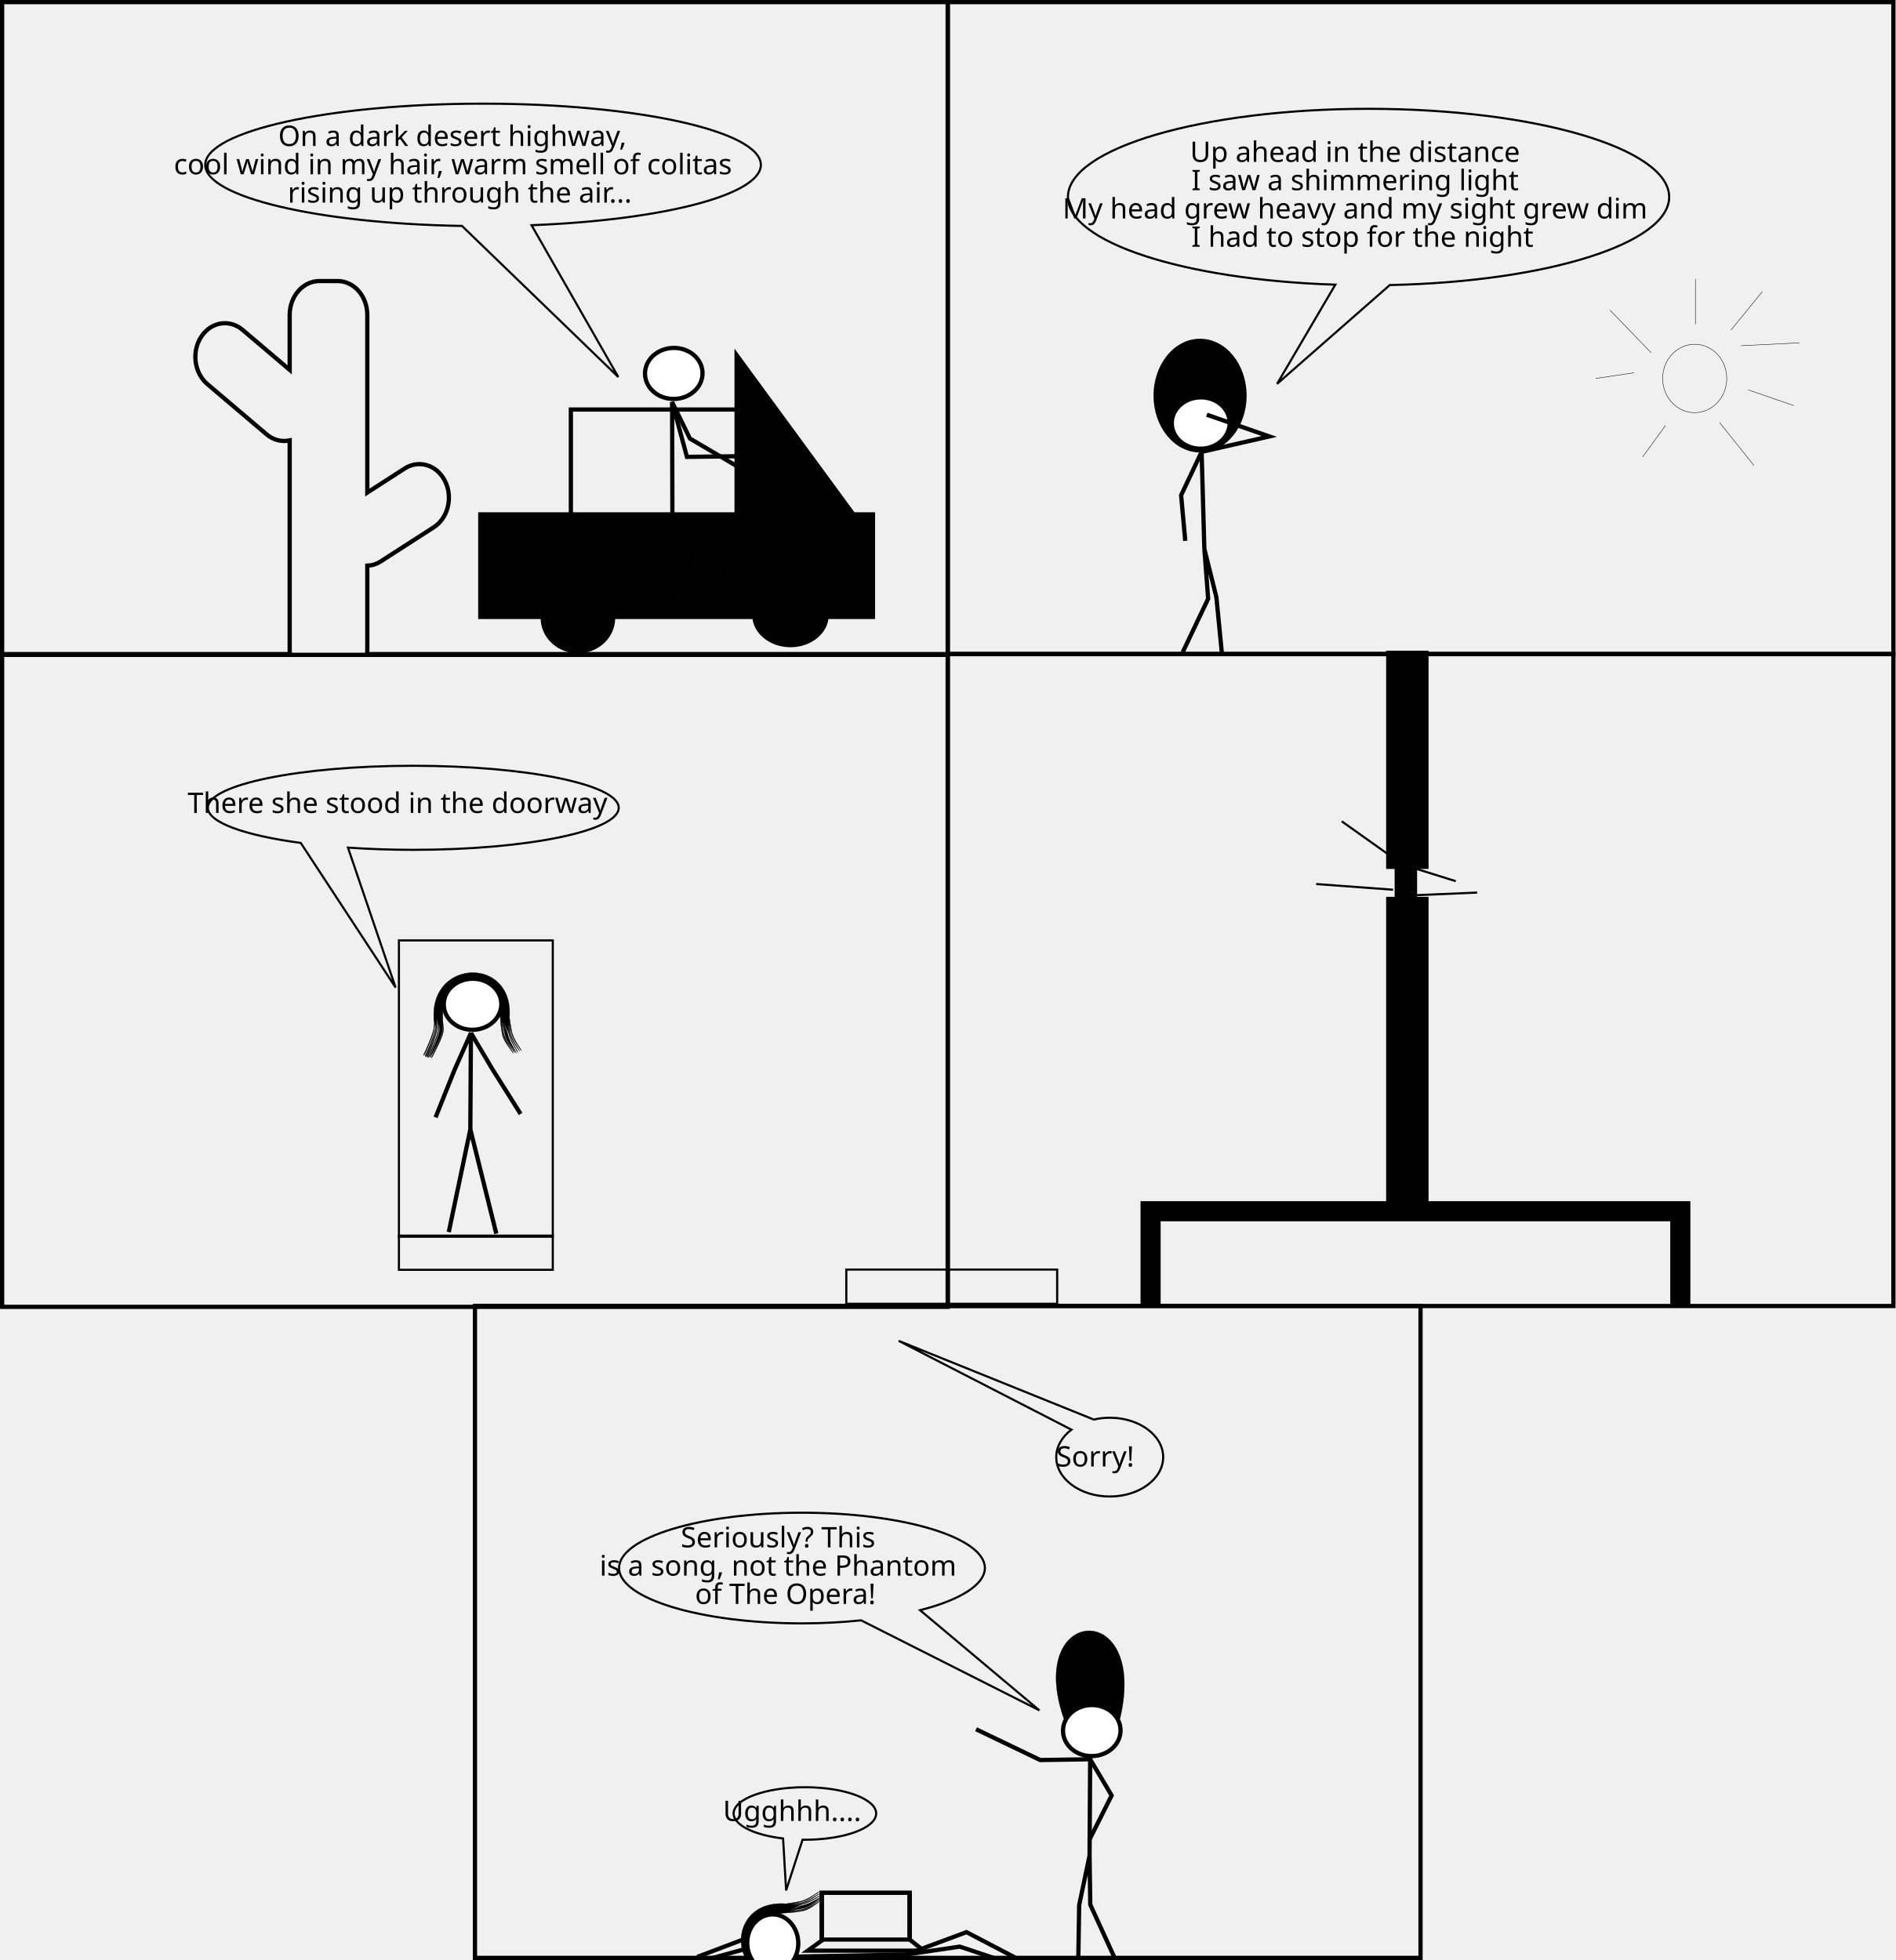
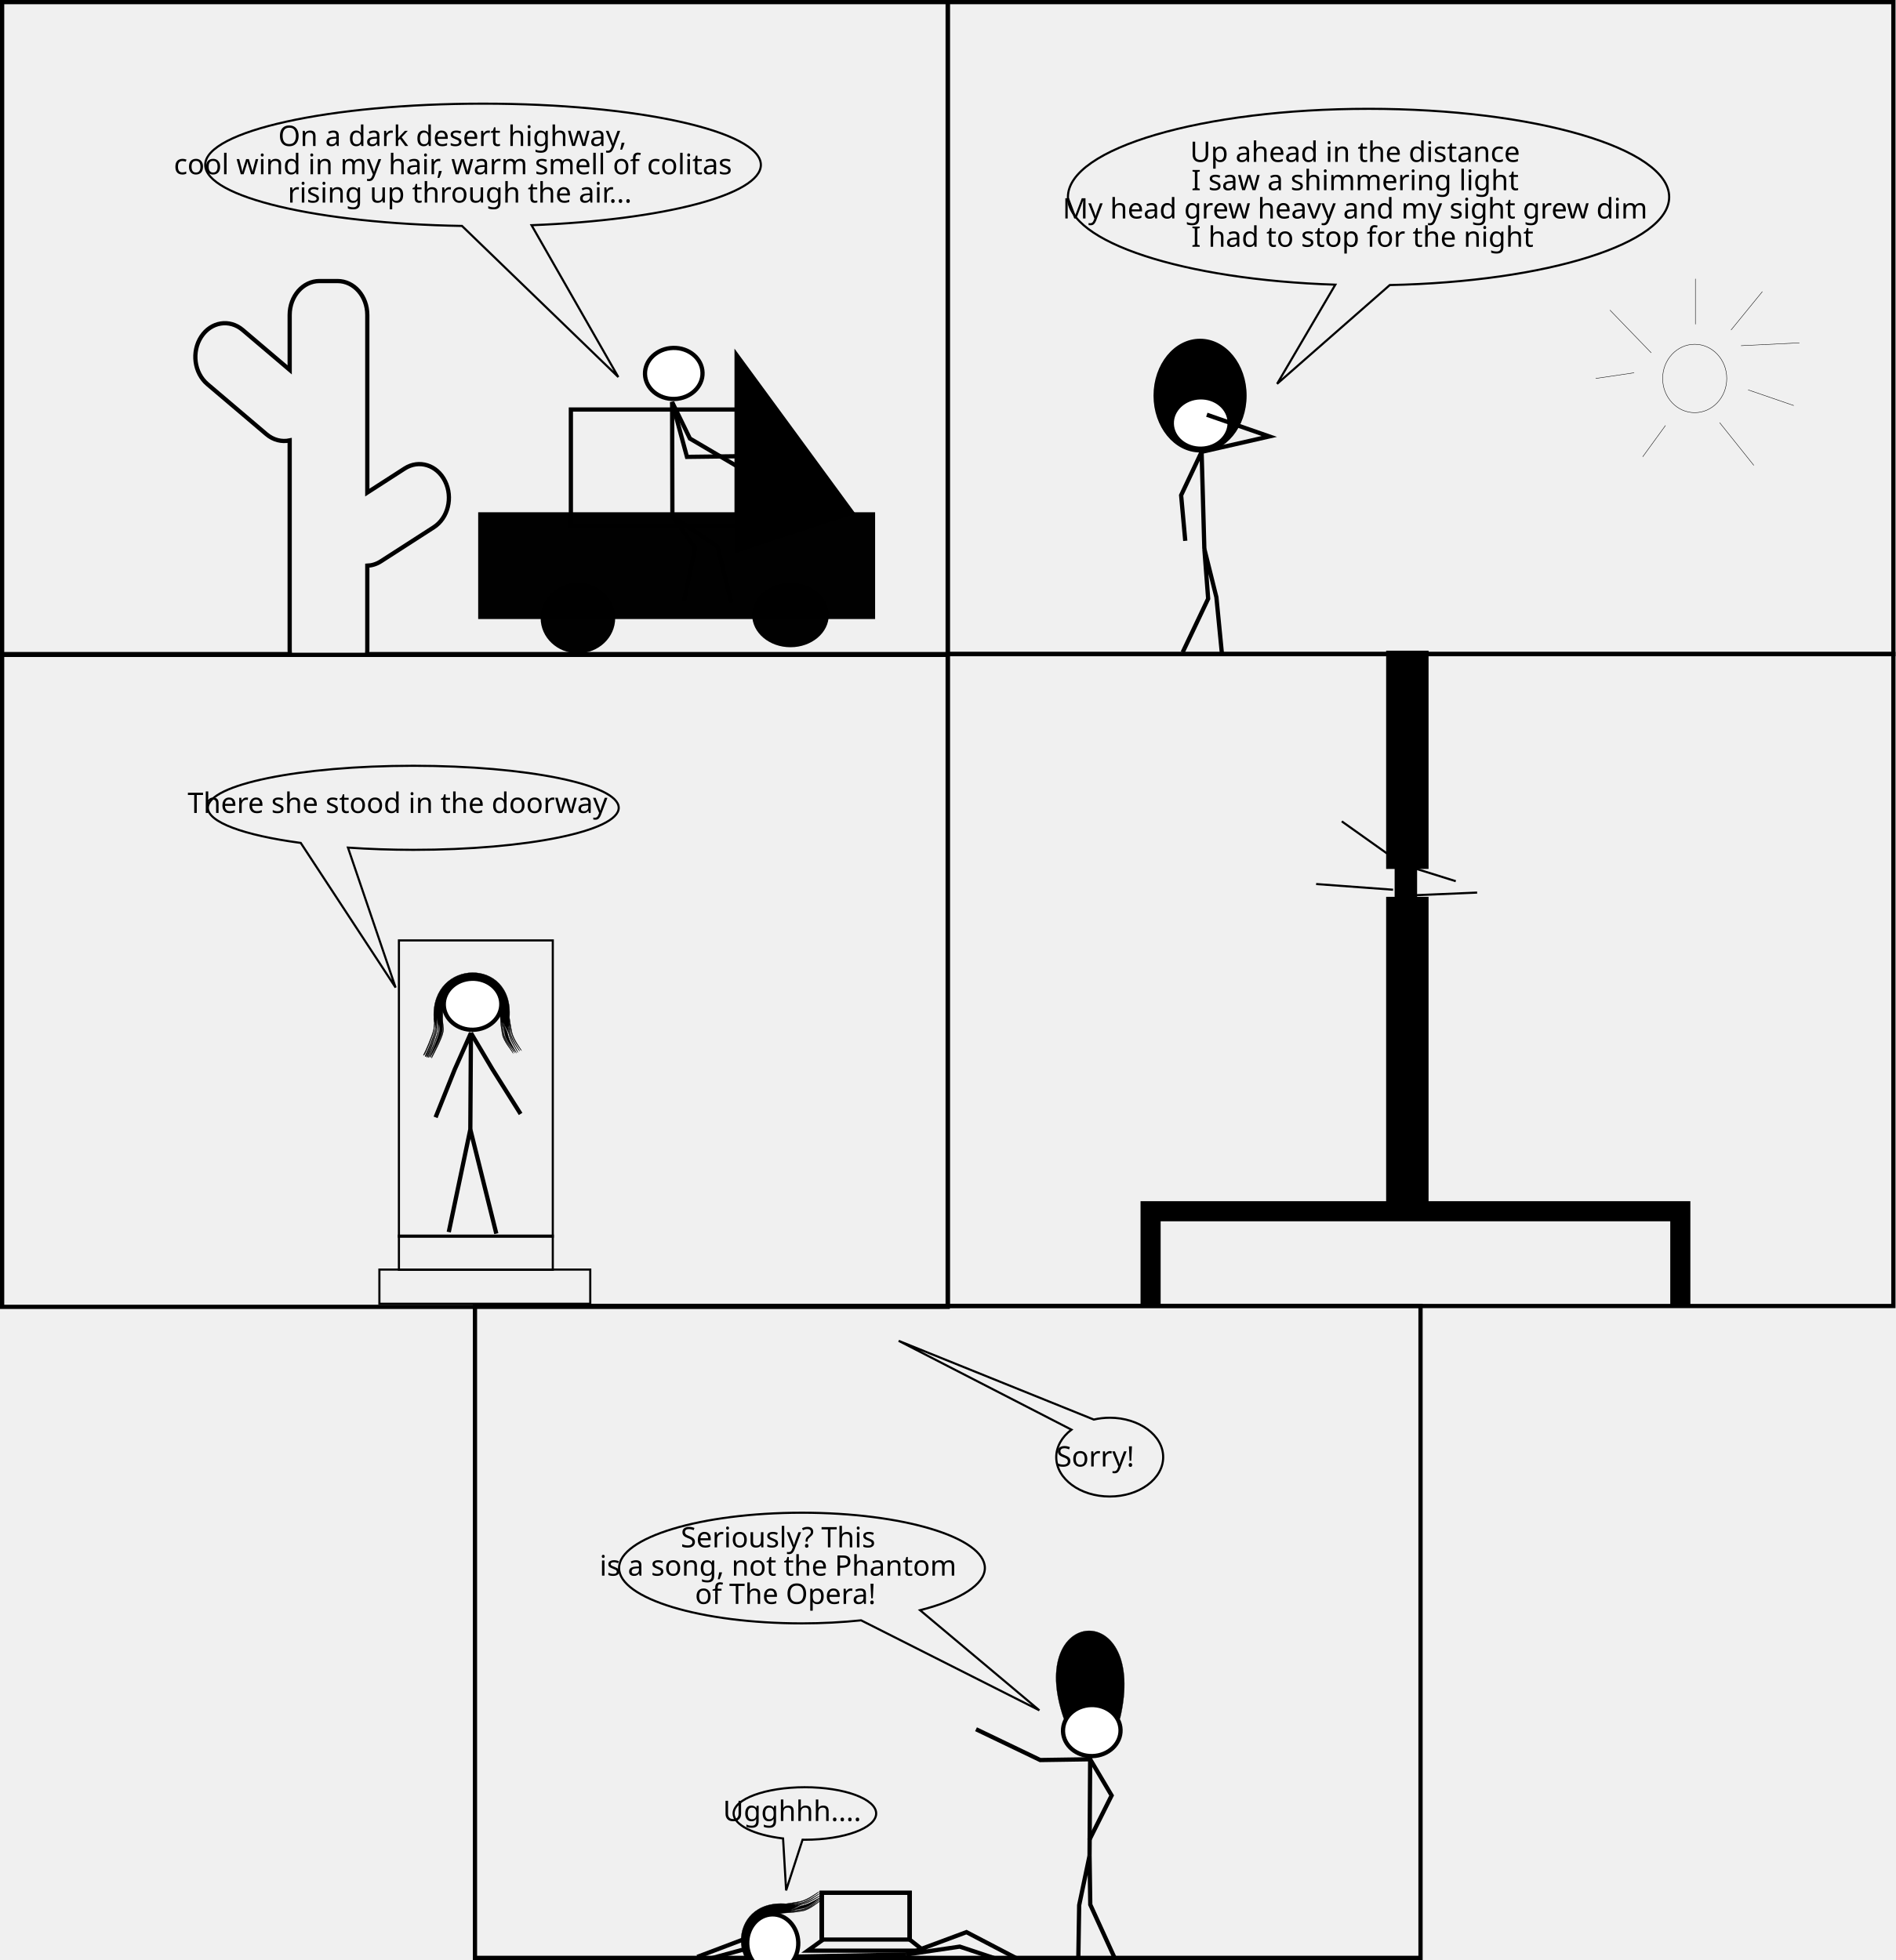
<svg xmlns="http://www.w3.org/2000/svg" style="enable-background:new" id="svg8" version="1.1" viewBox="0 0 1181.535 1221.927" height="4618.307" width="4465.645">
  <defs id="defs2">
    <marker orient="auto" refY="0" refX="0" id="marker1180" style="overflow:visible">
      <path id="path1178" d="M 0,0 5,-5 -12.5,0 5,5 Z" style="fill:#000000;fill-opacity:1;fill-rule:evenodd;stroke:#000000;stroke-width:1pt;stroke-opacity:1" transform="matrix(0.8,0,0,0.8,10,0)" />
    </marker>
    <marker orient="auto" refY="0" refX="0" id="marker1176" style="overflow:visible">
      <path id="path1174" d="M 0,0 5,-5 -12.5,0 5,5 Z" style="fill:#000000;fill-opacity:1;fill-rule:evenodd;stroke:#000000;stroke-width:1pt;stroke-opacity:1" transform="matrix(0.8,0,0,0.8,10,0)" />
    </marker>
    <marker orient="auto" refY="0" refX="0" id="marker1172" style="overflow:visible">
      <path id="path1170" d="M 0,0 5,-5 -12.5,0 5,5 Z" style="fill:#000000;fill-opacity:1;fill-rule:evenodd;stroke:#000000;stroke-width:1pt;stroke-opacity:1" transform="matrix(-0.8,0,0,-0.8,-10,0)" />
    </marker>
    <marker orient="auto" refY="0" refX="0" id="marker1168" style="overflow:visible">
      <path id="path1166" d="M 0,0 5,-5 -12.5,0 5,5 Z" style="fill:#000000;fill-opacity:1;fill-rule:evenodd;stroke:#000000;stroke-width:1pt;stroke-opacity:1" transform="matrix(0.8,0,0,0.8,10,0)" />
    </marker>
    <marker orient="auto" refY="0" refX="0" id="Arrow1Lend" style="overflow:visible">
      <path id="path891" d="M 0,0 5,-5 -12.5,0 5,5 Z" style="fill:#000000;fill-opacity:1;fill-rule:evenodd;stroke:#000000;stroke-width:1pt;stroke-opacity:1" transform="matrix(-0.8,0,0,-0.8,-10,0)" />
    </marker>
    <marker orient="auto" refY="0" refX="0" id="Arrow1Lstart" style="overflow:visible">
      <path id="path888" d="M 0,0 5,-5 -12.5,0 5,5 Z" style="fill:#000000;fill-opacity:1;fill-rule:evenodd;stroke:#000000;stroke-width:1pt;stroke-opacity:1" transform="matrix(0.8,0,0,0.8,10,0)" />
    </marker>
    <filter style="color-interpolation-filters:sRGB" id="filter884-4">
      <feBlend mode="multiply" in2="BackgroundImage" id="feBlend886-3" />
    </filter>
  </defs>
  <g id="layer1" transform="translate(0,112.1234)">
    <g id="g1140" transform="translate(85.72505,4.7625)" />
  </g>
  <g id="layer3" transform="translate(0,-384.6267)">
    <flowRoot xml:space="preserve" id="flowRoot855" style="font-style:normal;font-weight:normal;font-size:40px;line-height:1.25;font-family:sans-serif;letter-spacing:0px;word-spacing:0px;fill:#000000;fill-opacity:1;stroke:none">
      <flowRegion id="flowRegion857">
        <rect id="rect859" width="242.437" height="258.599" x="694.985" y="405.928" />
      </flowRegion>
      <flowPara id="flowPara861" />
    </flowRoot>
    <flowRoot xml:space="preserve" id="flowRoot618" style="font-style:normal;font-variant:normal;font-weight:normal;font-stretch:normal;font-size:192px;line-height:1.25;font-family:sans-serif;-inkscape-font-specification:'sans-serif, Normal';font-variant-ligatures:normal;font-variant-caps:normal;font-variant-numeric:normal;font-feature-settings:normal;text-align:center;letter-spacing:0px;word-spacing:0px;writing-mode:lr-tb;text-anchor:middle;fill:#000000;fill-opacity:1;stroke:none" transform="matrix(0.2645833,0,0,0.2645833,0,5.0000006e-6)">
      <flowRegion id="flowRegion620">
        <rect id="rect622" width="738.434" height="631.026" x="-335.652" y="2046.748" />
      </flowRegion>
      <flowPara id="flowPara624" />
    </flowRoot>
    <text xml:space="preserve" style="font-style:normal;font-variant:normal;font-weight:normal;font-stretch:normal;font-size:17.642px;line-height:1.25;font-family:sans-serif;-inkscape-font-specification:'sans-serif, Normal';font-variant-ligatures:normal;font-variant-caps:normal;font-variant-numeric:normal;font-feature-settings:normal;text-align:center;letter-spacing:0px;word-spacing:0px;writing-mode:lr-tb;text-anchor:middle;fill:#000000;fill-opacity:1;stroke:none;stroke-width:0.265" x="51.493" y="670.669" id="text673">
      <tspan id="tspan671" x="51.493" y="686.278" style="font-size:17.642px;stroke-width:0.265" />
    </text>
    <path id="path1437-36" d="m 426.327,759.469 6.964,-33.194 -14.165,-19.739 28.099,18.833 8.734,35.054" style="fill:none;stroke:#000000;stroke-width:2.646;stroke-linecap:butt;stroke-linejoin:miter;stroke-miterlimit:4;stroke-dasharray:none;stroke-opacity:1;enable-background:new" />
    <path id="path1439-7" d="m 419.125,706.535 -0.156,-71.204 11.076,22.692 29.503,17.351" style="fill:none;stroke:#000000;stroke-width:2.646;stroke-linecap:butt;stroke-linejoin:miter;stroke-miterlimit:4;stroke-dasharray:none;stroke-opacity:1;enable-background:new" />
    <path id="path1441-5" d="m 418.969,635.331 9.242,34.121 41.999,-0.519" style="fill:none;stroke:#000000;stroke-width:2.646;stroke-linecap:butt;stroke-linejoin:miter;stroke-miterlimit:4;stroke-dasharray:none;stroke-opacity:1;enable-background:new" />
    <ellipse transform="matrix(0.9996211,-0.02752569,0.02832327,0.9995988,0,0)" ry="15.913" rx="17.935" cy="628.764" cx="402.326" id="ellipse1443-3" style="opacity:1;fill:#ffffff;stroke:#000000;stroke-width:2.646;stroke-linecap:square;stroke-linejoin:miter;stroke-miterlimit:0;stroke-dasharray:none;stroke-opacity:1;enable-background:new" />
    <rect style="opacity:1;fill:#000000;fill-opacity:0.994;stroke:none;stroke-width:39.688;stroke-miterlimit:4;stroke-dasharray:none;stroke-opacity:1" id="rect4973" width="247.419" height="66.564" x="298.071" y="703.989" />
    <path style="fill:#000000;stroke:#000000;stroke-width:2.646;stroke-linecap:butt;stroke-linejoin:miter;stroke-miterlimit:4;stroke-dasharray:none;stroke-opacity:1" d="M 531.899,705.255 459.155,606.017 V 729.108" id="path5819" />
    <ellipse style="opacity:1;fill:#000000;fill-opacity:0.994;stroke:none;stroke-width:39.688;stroke-miterlimit:4;stroke-dasharray:none;stroke-opacity:1" id="path5821" cx="360.239" cy="769.926" rx="23.235" ry="21.979" />
    <ellipse style="opacity:1;fill:#000000;fill-opacity:0.994;stroke:none;stroke-width:39.688;stroke-miterlimit:4;stroke-dasharray:none;stroke-opacity:1" id="path5823" cx="492.74" cy="768.042" rx="23.863" ry="20.095" />
    <path style="opacity:1;fill:none;fill-opacity:0.994;stroke:#000000;stroke-width:2.646;stroke-miterlimit:4;stroke-dasharray:none;stroke-opacity:1" d="m 355.844,639.937 h 125.593 v 72.844 H 355.844 Z" id="rect5825" />
    <path style="opacity:1;fill:none;fill-opacity:1;stroke:#000000;stroke-width:2.646;stroke-linecap:square;stroke-linejoin:miter;stroke-miterlimit:4;stroke-dasharray:none;stroke-dashoffset:0;stroke-opacity:1;enable-background:new" d="M 1.323,385.95 V 792.426 H 180.721 c -0.016,-0.152 -0.046,-0.298 -0.06,-0.451 -0.063,-0.713 -0.096,-1.438 -0.096,-2.17 V 659.199 c -0.612,0.13 -1.229,0.224 -1.849,0.283 -0.621,0.059 -1.244,0.082 -1.869,0.069 -0.624,-0.013 -1.249,-0.062 -1.873,-0.147 -0.623,-0.085 -1.245,-0.207 -1.862,-0.366 -0.617,-0.159 -1.23,-0.355 -1.836,-0.588 -0.606,-0.233 -1.205,-0.503 -1.795,-0.811 -0.59,-0.308 -1.171,-0.654 -1.739,-1.038 -0.569,-0.384 -1.125,-0.806 -1.668,-1.267 L 129.286,624.101 c -0.515,-0.437 -1.005,-0.899 -1.469,-1.382 -0.464,-0.483 -0.902,-0.988 -1.314,-1.512 -0.412,-0.524 -0.798,-1.067 -1.158,-1.627 -0.36,-0.56 -0.693,-1.136 -0.999,-1.728 -0.307,-0.591 -0.586,-1.197 -0.839,-1.814 -0.253,-0.617 -0.479,-1.246 -0.677,-1.885 -0.198,-0.639 -0.369,-1.287 -0.513,-1.942 -0.143,-0.655 -0.259,-1.318 -0.347,-1.984 -0.088,-0.667 -0.147,-1.338 -0.179,-2.012 -0.031,-0.674 -0.034,-1.349 -0.008,-2.025 0.026,-0.675 0.08,-1.35 0.163,-2.023 0.083,-0.672 0.195,-1.343 0.337,-2.007 0.141,-0.665 0.312,-1.324 0.513,-1.976 0.2,-0.652 0.43,-1.296 0.69,-1.931 0.26,-0.634 0.55,-1.258 0.87,-1.87 0.32,-0.612 0.67,-1.211 1.051,-1.796 0.381,-0.584 0.783,-1.14 1.205,-1.666 0.421,-0.526 0.862,-1.022 1.319,-1.489 0.457,-0.467 0.932,-0.903 1.421,-1.31 0.489,-0.406 0.994,-0.783 1.51,-1.129 0.517,-0.346 1.047,-0.661 1.587,-0.945 0.54,-0.284 1.091,-0.538 1.651,-0.76 0.559,-0.222 1.127,-0.414 1.701,-0.573 0.574,-0.159 1.155,-0.287 1.739,-0.383 0.585,-0.096 1.174,-0.16 1.765,-0.192 0.591,-0.032 1.184,-0.031 1.777,0.003 0.593,0.033 1.186,0.099 1.777,0.198 0.591,0.099 1.179,0.231 1.763,0.396 0.584,0.165 1.164,0.364 1.737,0.596 0.573,0.232 1.14,0.498 1.698,0.798 0.558,0.3 1.108,0.634 1.646,1.002 0.539,0.368 1.067,0.771 1.582,1.208 l 29.281,24.859 v -34.195 c 0,-0.733 0.033,-1.457 0.096,-2.17 0.063,-0.713 0.157,-1.416 0.28,-2.106 0.123,-0.69 0.276,-1.368 0.456,-2.031 0.18,-0.664 0.388,-1.313 0.622,-1.947 0.234,-0.633 0.494,-1.251 0.779,-1.851 0.285,-0.6 0.594,-1.182 0.927,-1.745 0.333,-0.563 0.688,-1.107 1.066,-1.629 0.377,-0.522 0.776,-1.023 1.195,-1.501 0.419,-0.478 0.858,-0.934 1.316,-1.364 0.458,-0.431 0.934,-0.837 1.427,-1.216 0.493,-0.38 1.003,-0.733 1.529,-1.058 0.526,-0.325 1.067,-0.622 1.622,-0.889 0.555,-0.267 1.124,-0.505 1.705,-0.71 0.581,-0.206 1.176,-0.379 1.78,-0.52 0.605,-0.141 1.22,-0.247 1.845,-0.319 0.625,-0.072 1.259,-0.109 1.901,-0.109 h 11.292 c 0.642,0 1.276,0.037 1.901,0.109 0.625,0.072 1.241,0.179 1.845,0.319 0.605,0.141 1.198,0.314 1.78,0.52 0.581,0.206 1.15,0.443 1.705,0.71 0.555,0.267 1.096,0.564 1.622,0.889 0.526,0.325 1.036,0.678 1.529,1.058 0.493,0.38 0.969,0.786 1.427,1.216 0.458,0.431 0.897,0.886 1.316,1.364 0.419,0.478 0.818,0.979 1.195,1.501 0.377,0.522 0.733,1.066 1.066,1.629 0.333,0.563 0.642,1.145 0.927,1.745 0.285,0.6 0.545,1.218 0.779,1.851 0.234,0.634 0.442,1.283 0.622,1.947 0.18,0.664 0.333,1.341 0.456,2.031 0.123,0.69 0.216,1.393 0.28,2.106 0.063,0.713 0.096,1.437 0.096,2.17 v 110.705 l 23.283,-14.989 c 0.559,-0.36 1.128,-0.684 1.703,-0.972 0.575,-0.288 1.157,-0.54 1.744,-0.758 0.587,-0.217 1.179,-0.4 1.773,-0.548 0.594,-0.148 1.191,-0.262 1.789,-0.342 0.598,-0.08 1.196,-0.127 1.793,-0.14 0.597,-0.013 1.192,0.007 1.784,0.059 0.592,0.052 1.18,0.136 1.763,0.253 0.583,0.116 1.16,0.264 1.73,0.443 0.57,0.179 1.132,0.389 1.684,0.629 0.552,0.241 1.094,0.512 1.625,0.812 0.53,0.301 1.049,0.631 1.554,0.991 0.505,0.36 0.995,0.749 1.47,1.166 0.475,0.417 0.933,0.863 1.374,1.336 0.441,0.473 0.864,0.975 1.266,1.503 0.402,0.528 0.785,1.084 1.145,1.666 0.36,0.582 0.698,1.191 1.012,1.825 0.314,0.634 0.595,1.279 0.845,1.932 0.25,0.653 0.469,1.314 0.657,1.98 0.188,0.667 0.345,1.338 0.472,2.014 0.127,0.675 0.224,1.354 0.291,2.034 0.067,0.68 0.105,1.36 0.113,2.039 0.008,0.679 -0.012,1.357 -0.061,2.03 -0.049,0.674 -0.126,1.344 -0.232,2.008 -0.105,0.664 -0.238,1.321 -0.398,1.97 -0.16,0.649 -0.348,1.289 -0.562,1.919 -0.214,0.629 -0.455,1.248 -0.722,1.853 -0.267,0.605 -0.56,1.197 -0.879,1.774 -0.319,0.576 -0.663,1.137 -1.032,1.679 -0.369,0.542 -0.763,1.067 -1.182,1.57 -0.418,0.504 -0.861,0.988 -1.328,1.448 -0.467,0.461 -0.957,0.899 -1.471,1.312 -0.514,0.413 -1.05,0.8 -1.609,1.16 l -32.912,21.189 c -0.674,0.434 -1.361,0.815 -2.057,1.144 -0.696,0.329 -1.403,0.606 -2.114,0.833 -0.712,0.227 -1.429,0.403 -2.148,0.53 -0.719,0.127 -1.441,0.205 -2.161,0.236 v 52.504 c 0,0.733 -0.033,1.457 -0.096,2.17 -0.013,0.153 -0.044,0.299 -0.06,0.451 H 590.72 V 385.95 Z" id="rect2220-5" />
    <text xml:space="preserve" style="font-style:normal;font-variant:normal;font-weight:normal;font-stretch:normal;font-size:17.639px;line-height:1;font-family:Carlito;-inkscape-font-specification:'Carlito, Normal';font-variant-ligatures:normal;font-variant-caps:normal;font-variant-numeric:normal;font-feature-settings:normal;text-align:center;letter-spacing:0px;word-spacing:0px;writing-mode:lr-tb;text-anchor:middle;fill:#000000;fill-opacity:1;stroke:none;stroke-width:0.265" x="298.367" y="475.634" id="text8934">
      <tspan id="tspan8932" x="300.365" y="475.634" style="font-size:17.639px;line-height:1;stroke-width:0.265">On a dark desert highway, </tspan>
      <tspan x="298.367" y="493.272" style="font-size:17.639px;line-height:1;stroke-width:0.265" id="tspan8936">cool wind in my hair, warm smell of colitas</tspan>
      <tspan x="300.365" y="510.911" style="font-size:17.639px;line-height:1;stroke-width:0.265" id="tspan8938">rising up through the air... </tspan>
    </text>
    <path style="opacity:1;fill:none;fill-opacity:0.994;stroke:#000000;stroke-width:5;stroke-miterlimit:4;stroke-dasharray:none;stroke-opacity:1" d="m 1138,1697.949 a 654.521,144.33 0 0 0 -654.521,144.33 654.521,144.33 0 0 0 604.914,143.783 L 1456.73,2342.123 1252.293,1984.359 A 654.521,144.33 0 0 0 1792.522,1842.279 654.521,144.33 0 0 0 1138,1697.949 Z" transform="matrix(0.2645833,0,0,0.2645833,0,5.0000006e-6)" id="path8940" />
    <path id="path8986" d="M 1180.212,792.427 V 385.95 H 590.815 v 406.476 z" style="opacity:1;fill:none;fill-opacity:1;stroke:#000000;stroke-width:2.646;stroke-linecap:square;stroke-linejoin:miter;stroke-miterlimit:4;stroke-dasharray:none;stroke-dashoffset:0;stroke-opacity:1;enable-background:new" />
    <path id="path114" d="m 737.207,791.273 15.883,-33.41 -2.372,-31.052 7.503,30.14 3.454,35.282" style="fill:none;stroke:#000000;stroke-width:2.646;stroke-linecap:butt;stroke-linejoin:miter;stroke-miterlimit:4;stroke-dasharray:none;stroke-opacity:1;enable-background:new" />
    <path id="path116" d="m 750.718,726.81 -1.712,-60.483 -12.764,27.056 2.579,28.417" style="fill:none;stroke:#000000;stroke-width:2.646;stroke-linecap:butt;stroke-linejoin:miter;stroke-miterlimit:4;stroke-dasharray:none;stroke-opacity:1;enable-background:new" />
    <ellipse style="opacity:1;fill:#000000;fill-opacity:1;stroke:#000000;stroke-width:1.323;stroke-linecap:square;stroke-linejoin:miter;stroke-miterlimit:4;stroke-dasharray:none;stroke-dashoffset:0;stroke-opacity:1;enable-background:new" id="path122" cx="748.048" cy="631.256" rx="28.356" ry="34.787" />
    <ellipse transform="matrix(0.9996204,-0.02755161,0.02829663,0.9995996,0,0)" ry="16.016" rx="18.035" cy="668.727" cx="729.808" id="ellipse120" style="display:inline;opacity:1;fill:#ffffff;stroke:#000000;stroke-width:2.646;stroke-linecap:square;stroke-linejoin:miter;stroke-miterlimit:0;stroke-dasharray:none;stroke-opacity:1;enable-background:new" />
    <path style="fill:none;stroke:#000000;stroke-width:2.646;stroke-linecap:butt;stroke-linejoin:miter;stroke-miterlimit:4;stroke-dasharray:none;stroke-opacity:1;enable-background:new" d="m 749.006,666.328 42.19,-9.616 -38.94,-13.534" id="path9025" />
    <ellipse style="opacity:1;fill:none;fill-opacity:0.994;stroke:#000000;stroke-width:0.265;stroke-miterlimit:4;stroke-dasharray:none;stroke-opacity:1" id="path9027" cx="1056.37" cy="620.575" rx="19.982" ry="21.314" />
    <path style="fill:none;stroke:#000000;stroke-width:0.265px;stroke-linecap:butt;stroke-linejoin:miter;stroke-opacity:1" d="m 1038.165,649.881 -14.209,19.538" id="path9029" />
    <path style="fill:none;stroke:#000000;stroke-width:0.265px;stroke-linecap:butt;stroke-linejoin:miter;stroke-opacity:1" d="m 1018.627,617.022 -23.978,3.552" id="path9031" />
    <path style="fill:none;stroke:#000000;stroke-width:0.265px;stroke-linecap:butt;stroke-linejoin:miter;stroke-opacity:1" d="M 1029.284,604.589 1003.529,577.947" id="path9033" />
    <path style="fill:none;stroke:#000000;stroke-width:0.265px;stroke-linecap:butt;stroke-linejoin:miter;stroke-opacity:1" d="M 1056.814,586.828 V 558.409" id="path9035" />
    <path style="fill:none;stroke:#000000;stroke-width:0.265px;stroke-linecap:butt;stroke-linejoin:miter;stroke-opacity:1" d="m 1079.016,590.38 19.538,-23.978" id="path9037" />
    <path style="fill:none;stroke:#000000;stroke-width:0.265px;stroke-linecap:butt;stroke-linejoin:miter;stroke-opacity:1" d="m 1089.673,627.679 28.419,9.769" id="path9039" />
    <path style="fill:none;stroke:#000000;stroke-width:0.265px;stroke-linecap:butt;stroke-linejoin:miter;stroke-opacity:1" d="m 1085.233,600.149 36.411,-1.776" id="path9041" />
    <path style="fill:none;stroke:#000000;stroke-width:0.265px;stroke-linecap:butt;stroke-linejoin:miter;stroke-opacity:1" d="m 1071.911,648.105 21.314,26.642" id="path9043" />
    <text xml:space="preserve" style="font-style:normal;font-variant:normal;font-weight:normal;font-stretch:normal;font-size:17.639px;line-height:1;font-family:Carlito;-inkscape-font-specification:'Carlito, Normal';font-variant-ligatures:normal;font-variant-caps:normal;font-variant-numeric:normal;font-feature-settings:normal;text-align:center;letter-spacing:0px;word-spacing:0px;writing-mode:lr-tb;text-anchor:middle;fill:#000000;fill-opacity:1;stroke:none;stroke-width:0.265" x="860.701" y="485.55" id="text9047">
      <tspan id="tspan9045" x="860.701" y="485.55" style="font-size:17.639px;line-height:1;stroke-width:0.265">Up ahead in the distance</tspan>
      <tspan x="860.701" y="503.189" style="font-size:17.639px;line-height:1;stroke-width:0.265" id="tspan9049">I saw a shimmering light</tspan>
      <tspan x="860.701" y="520.828" style="font-size:17.639px;line-height:1;stroke-width:0.265" id="tspan9051">My head grew heavy and my sight grew dim</tspan>
      <tspan x="860.701" y="538.466" style="font-size:17.639px;line-height:1;stroke-width:0.265" id="tspan9053">I had to stop for the night</tspan>
    </text>
    <path style="opacity:1;fill:none;fill-opacity:0.994;stroke:#000000;stroke-width:1.323;stroke-miterlimit:4;stroke-dasharray:none;stroke-opacity:1" d="m 853.066,452.464 a 187.385,55.005 0 0 0 -187.385,55.005 187.385,55.005 0 0 0 166.67,54.64 l -36.283,61.817 70.236,-61.591 a 187.385,55.005 0 0 0 174.149,-54.867 187.385,55.005 0 0 0 -187.385,-55.005 z" id="path9055" />
    <path style="opacity:1;fill:none;fill-opacity:1;stroke:#000000;stroke-width:2.646;stroke-linecap:square;stroke-linejoin:miter;stroke-miterlimit:4;stroke-dasharray:none;stroke-dashoffset:0;stroke-opacity:1;enable-background:new" d="M 590.72,1199.358 V 792.879 H 1.323 v 406.478 z" id="path9089" />
    <path style="fill:#000000;stroke:#000000;stroke-width:0.183px;stroke-linecap:butt;stroke-linejoin:miter;stroke-opacity:1;enable-background:new" d="m 270.392,1018.987 c 2.2e-4,0.252 0.511,4.93 -0.181,7.782 -1.028,4.234 -5.262,13.754 -5.936,14.876 -0.675,1.122 -0.343,1.29 0.399,0.298 0.742,-0.992 4.75,-10.421 5.826,-14.642 0.626,-2.455 -0.309,-4.491 0.135,-8.021 0.024,0.181 0.053,0.362 0.082,0.542 -0.168,2.36 0.877,5.189 0.479,7.014 -0.931,4.275 -5.123,13.895 -5.777,15.065 -0.654,1.17 -0.47,2.112 0.253,1.067 0.723,-1.045 4.842,-11.357 5.822,-15.62 0.338,-1.471 -0.648,-3.059 -0.298,-5.284 0.045,0.164 0.089,0.329 0.138,0.492 -0.247,2.09 0.91,2.84 0.588,4.512 -0.851,4.414 -5.133,14.313 -5.708,15.623 -0.574,1.31 -0.048,1.421 0.596,0.236 0.643,-1.185 4.51,-10.944 5.41,-15.348 0.411,-2.009 -0.284,-5.27 0.117,-7.256 0.08,-0.307 0.164,-0.61 0.25,-0.911 -0.279,3.497 0.814,5.536 0.337,8.123 -0.821,4.455 -5.162,14.202 -5.766,15.476 -0.604,1.274 -0.328,1.353 0.35,0.192 0.678,-1.161 4.863,-10.756 5.733,-15.208 0.519,-2.656 0.024,-8.594 0.162,-8.61 -0.224,3.438 0.919,5.426 0.481,7.989 -0.76,4.441 -5.109,14.088 -5.702,15.38 -0.594,1.293 -0.289,1.51 0.379,0.328 0.669,-1.182 6.264,-10.819 7.073,-15.258 0.483,-2.648 -0.168,-8.647 -0.063,-8.73 -0.247,3.491 0.884,5.543 0.464,8.191 -0.719,4.53 -6.302,14.428 -6.826,15.819 -0.525,1.391 -0.276,1.554 0.322,0.278 0.598,-1.277 6.052,-11.104 6.82,-15.63 0.485,-2.859 -0.619,-5.309 -0.353,-9.248 -0.975,-26.17 34.687,-32.844 35.964,2.399 0.266,3.939 0.59,5.59 1.075,8.449 0.768,4.527 5.851,10.109 6.449,11.386 0.598,1.277 0.625,1.28 0.1,-0.111 -0.525,-1.391 -5.515,-7.21 -6.234,-11.741 -0.42,-2.648 -0.717,-3.9 -0.965,-7.391 0.106,0.083 0.883,5.282 1.366,7.93 0.809,4.44 6.034,9.831 6.702,11.013 0.669,1.182 0.695,1.187 0.102,-0.106 -0.594,-1.293 -5.722,-6.917 -6.482,-11.358 -0.439,-2.562 -0.724,-3.751 -0.948,-7.189 0.138,0.016 1.071,5.154 1.591,7.811 0.87,4.452 6.113,9.802 6.791,10.963 0.678,1.161 0.704,1.165 0.1,-0.109 -0.604,-1.274 -4.324,-6.86 -5.146,-11.315 -0.477,-2.587 -2.24,-3.826 -2.52,-7.323 0.087,0.301 0.171,0.605 0.25,0.911 0.401,1.986 2.563,4.447 2.974,6.457 0.9,4.404 4.646,9.806 5.29,10.992 0.643,1.185 0.67,1.185 0.096,-0.125 -0.574,-1.31 -4.236,-6.963 -5.087,-11.378 -0.322,-1.671 -0.594,-1.622 -0.841,-3.712 0.049,-0.163 0.093,-0.328 0.138,-0.492 0.35,2.225 0.793,3.014 1.131,4.485 0.98,4.264 4.885,9.388 5.608,10.434 0.723,1.045 0.75,1.045 0.096,-0.125 -0.654,-1.17 -4.475,-6.545 -5.406,-10.82 -0.397,-1.825 -0.781,-3.855 -0.949,-6.214 0.029,-0.18 0.058,-0.361 0.082,-0.542 0.444,3.53 0.937,4.766 1.563,7.221 1.076,4.22 5.019,9.238 5.761,10.23 0.742,0.992 0.769,0.99 0.094,-0.132 -0.675,-1.122 -4.538,-6.396 -5.566,-10.631 -0.692,-2.852 -1.61,-9.13 -1.61,-9.382 2.82,-37.912 -48.813,-36.728 -47.174,0 z" id="path1197" />
    <path id="path2621" d="m 279.736,1152.752 6.964,-33.194 6.472,-30.852 7.461,29.945 8.734,35.054" style="fill:none;stroke:#000000;stroke-width:2.646;stroke-linecap:butt;stroke-linejoin:miter;stroke-miterlimit:4;stroke-dasharray:none;stroke-opacity:1;enable-background:new" />
    <path id="path2623" d="m 293.173,1088.706 0.373,-60.092 -10.09,22.692 -11.943,29.91" style="fill:none;stroke:#000000;stroke-width:2.646;stroke-linecap:butt;stroke-linejoin:miter;stroke-miterlimit:4;stroke-dasharray:none;stroke-opacity:1;enable-background:new" />
    <path id="path2625" d="m 293.546,1028.614 13.386,22.576 17.577,27.9" style="fill:none;stroke:#000000;stroke-width:2.646;stroke-linecap:butt;stroke-linejoin:miter;stroke-miterlimit:4;stroke-dasharray:none;stroke-opacity:1;enable-background:new" />
    <ellipse transform="matrix(0.9996211,-0.02752569,0.02832327,0.9995988,0,0)" ry="15.913" rx="17.935" cy="1018.445" cx="265.813" id="ellipse2627" style="opacity:1;fill:#ffffff;stroke:#000000;stroke-width:2.646;stroke-linecap:square;stroke-linejoin:miter;stroke-miterlimit:0;stroke-dasharray:none;stroke-opacity:1;enable-background:new" />
    <rect style="opacity:1;fill:none;fill-opacity:0.994;stroke:#000000;stroke-width:1.323;stroke-miterlimit:4;stroke-dasharray:none;stroke-opacity:1" id="rect9158" width="95.913" height="21.314" x="248.662" y="1154.954" />
-     <rect y="1176.121" x="527.533" height="21.314" width="131.436" id="rect9160" style="opacity:1;fill:none;fill-opacity:0.994;stroke:#000000;stroke-width:1.323;stroke-miterlimit:4;stroke-dasharray:none;stroke-opacity:1" />
+     <rect y="1176.121" x="236.491" height="21.314" width="131.436" id="rect9160" style="opacity:1;fill:none;fill-opacity:0.994;stroke:#000000;stroke-width:1.323;stroke-miterlimit:4;stroke-dasharray:none;stroke-opacity:1" />
    <rect y="970.91" x="248.662" height="184.72" width="95.913" id="rect9164" style="opacity:1;fill:none;fill-opacity:0.994;stroke:#000000;stroke-width:1.323;stroke-miterlimit:4;stroke-dasharray:none;stroke-opacity:1" />
    <text xml:space="preserve" style="font-style:normal;font-variant:normal;font-weight:normal;font-stretch:normal;font-size:17.639px;line-height:0;font-family:Carlito;-inkscape-font-specification:'Carlito, Normal';font-variant-ligatures:normal;font-variant-caps:normal;font-variant-numeric:normal;font-feature-settings:normal;text-align:center;letter-spacing:0px;word-spacing:0px;writing-mode:lr-tb;text-anchor:middle;fill:#000000;fill-opacity:1;stroke:none;stroke-width:0.265" x="259.259" y="891.444" id="text9168">
      <tspan id="tspan9166" x="259.259" y="891.444" style="font-size:17.639px;stroke-width:0.265">There she stood in the doorway</tspan>
    </text>
    <path style="opacity:1;fill:none;fill-opacity:0.994;stroke:#000000;stroke-width:1.323;stroke-miterlimit:4;stroke-dasharray:none;stroke-opacity:1" d="m 257.616,862.033 a 128.052,26.204 0 0 0 -128.052,26.203 128.052,26.204 0 0 0 57.911,21.898 L 246.59,1000.3 216.898,913.055 a 128.052,26.204 0 0 0 40.718,1.385 128.052,26.204 0 0 0 128.052,-26.203 128.052,26.204 0 0 0 -128.052,-26.203 z" id="path9170" />
    <path style="opacity:1;fill:none;fill-opacity:1;stroke:#000000;stroke-width:2.646;stroke-linecap:square;stroke-linejoin:miter;stroke-miterlimit:4;stroke-dasharray:none;stroke-dashoffset:0;stroke-opacity:1;enable-background:new" d="M 1180.212,1198.829 V 792.35 H 590.815 v 406.478 z" id="path9177" />
    <rect style="opacity:1;fill:#000000;fill-opacity:1;stroke:#000000;stroke-width:1.323;stroke-miterlimit:4;stroke-dasharray:none;stroke-opacity:1;enable-background:new" id="rect3001" width="25.119" height="134.748" x="864.696" y="790.943" />
    <rect y="944.4" x="864.696" height="192.473" width="25.119" id="rect3003" style="opacity:1;fill:#000000;fill-opacity:1;stroke:#000000;stroke-width:1.323;stroke-miterlimit:4;stroke-dasharray:none;stroke-opacity:1;enable-background:new" />
    <rect style="opacity:1;fill:#000000;fill-opacity:1;stroke:#000000;stroke-width:1.323;stroke-miterlimit:4;stroke-dasharray:none;stroke-opacity:1;enable-background:new" id="rect3005" width="12.686" height="105.442" x="869.988" y="902.067" />
    <path style="opacity:1;fill:#000000;fill-opacity:1;stroke:#000000;stroke-width:1.323;stroke-miterlimit:4;stroke-dasharray:none;stroke-opacity:1;enable-background:new" d="m 879.009,942.864 41.739,-1.776" id="path3007" />
    <path style="opacity:1;fill:#000000;fill-opacity:1;stroke:#000000;stroke-width:1.323;stroke-miterlimit:4;stroke-dasharray:none;stroke-opacity:1;enable-background:new" d="m 879.009,925.103 28.419,8.881" id="path3009" />
    <path style="opacity:1;fill:#000000;fill-opacity:1;stroke:#000000;stroke-width:1.323;stroke-miterlimit:4;stroke-dasharray:none;stroke-opacity:1;enable-background:new" d="m 870.128,920.662 -33.747,-23.978" id="path3011" />
    <path style="opacity:1;fill:#000000;fill-opacity:1;stroke:#000000;stroke-width:1.323;stroke-miterlimit:4;stroke-dasharray:none;stroke-opacity:1;enable-background:new" d="m 868.352,939.312 -47.956,-3.552" id="path3013" />
    <path style="opacity:1;fill:none;fill-opacity:1;stroke:#000000;stroke-width:12.53;stroke-linecap:square;stroke-linejoin:miter;stroke-miterlimit:4;stroke-dasharray:none;stroke-opacity:1;enable-background:new" d="m 717.204,1192.142 v -52.39 H 1047.401 v 52.39" id="rect868-3" />
    <path id="path10959" d="M 885.466,1605.231 V 1198.751 H 296.069 v 406.479 z" style="opacity:1;fill:none;fill-opacity:1;stroke:#000000;stroke-width:2.646;stroke-linecap:square;stroke-linejoin:miter;stroke-miterlimit:4;stroke-dasharray:none;stroke-dashoffset:0;stroke-opacity:1;enable-background:new" />
    <path style="fill:#000000;stroke:#000000;stroke-width:0.183px;stroke-linecap:butt;stroke-linejoin:miter;stroke-opacity:1;enable-background:new" d="m 489.942,1618.655 c 0.252,-3e-4 4.93,-0.511 7.782,0.181 4.234,1.028 13.754,5.261 14.876,5.936 1.122,0.675 1.29,0.343 0.298,-0.399 -0.992,-0.742 -10.421,-4.75 -14.642,-5.826 -2.455,-0.626 -4.491,0.309 -8.021,-0.135 0.181,-0.024 0.362,-0.053 0.542,-0.082 2.36,0.168 5.189,-0.877 7.014,-0.479 4.275,0.931 13.895,5.123 15.065,5.777 1.17,0.654 2.112,0.47 1.067,-0.253 -1.045,-0.723 -11.357,-4.842 -15.62,-5.822 -1.471,-0.338 -3.059,0.648 -5.284,0.298 0.164,-0.045 0.329,-0.09 0.492,-0.138 2.09,0.247 2.84,-0.91 4.512,-0.588 4.414,0.851 14.313,5.133 15.623,5.707 1.31,0.574 1.421,0.048 0.236,-0.596 -1.185,-0.643 -10.944,-4.51 -15.348,-5.41 -2.009,-0.41 -5.27,0.284 -7.256,-0.117 -0.307,-0.08 -0.61,-0.164 -0.911,-0.251 3.497,0.279 5.536,-0.814 8.123,-0.337 4.455,0.821 14.202,5.162 15.476,5.766 1.274,0.604 1.353,0.328 0.192,-0.35 -1.161,-0.678 -10.756,-4.863 -15.208,-5.733 -2.656,-0.519 -8.594,-0.024 -8.61,-0.162 3.438,0.224 5.426,-0.919 7.989,-0.481 4.441,0.76 14.088,5.109 15.38,5.702 1.293,0.594 1.51,0.289 0.328,-0.379 -1.182,-0.669 -10.819,-6.264 -15.258,-7.073 -2.648,-0.483 -8.647,0.169 -8.73,0.063 3.491,0.247 5.543,-0.884 8.191,-0.464 4.53,0.719 14.428,6.302 15.819,6.826 1.391,0.524 1.554,0.276 0.278,-0.322 -1.277,-0.598 -11.104,-6.052 -15.63,-6.82 -2.859,-0.485 -5.309,0.619 -9.248,0.353 -26.17,0.975 -32.844,-34.687 2.399,-35.964 3.939,-0.266 5.59,-0.591 8.449,-1.075 4.527,-0.768 10.109,-5.851 11.386,-6.449 1.277,-0.598 1.28,-0.625 -0.111,-0.1 -1.391,0.524 -7.21,5.515 -11.741,6.234 -2.648,0.42 -3.9,0.717 -7.391,0.965 0.083,-0.105 5.282,-0.883 7.93,-1.366 4.44,-0.809 9.831,-6.034 11.013,-6.702 1.182,-0.668 1.187,-0.695 -0.106,-0.102 -1.293,0.594 -6.917,5.722 -11.358,6.482 -2.562,0.439 -3.751,0.724 -7.189,0.948 0.016,-0.138 5.154,-1.071 7.811,-1.591 4.452,-0.87 9.802,-6.113 10.963,-6.791 1.161,-0.678 1.165,-0.704 -0.109,-0.1 -1.274,0.604 -6.86,4.324 -11.315,5.146 -2.587,0.477 -3.826,2.24 -7.323,2.52 0.301,-0.087 0.605,-0.171 0.911,-0.251 1.986,-0.401 4.447,-2.563 6.457,-2.974 4.404,-0.9 9.806,-4.646 10.992,-5.29 1.185,-0.643 1.185,-0.67 -0.125,-0.096 -1.31,0.574 -6.963,4.236 -11.378,5.088 -1.671,0.322 -1.622,0.594 -3.712,0.841 -0.163,-0.049 -0.328,-0.093 -0.492,-0.138 2.225,-0.35 3.014,-0.793 4.485,-1.131 4.264,-0.98 9.388,-4.885 10.434,-5.608 1.045,-0.723 1.045,-0.75 -0.125,-0.096 -1.17,0.654 -6.545,4.475 -10.82,5.406 -1.825,0.398 -3.855,0.781 -6.214,0.949 -0.18,-0.029 -0.361,-0.058 -0.542,-0.082 3.53,-0.444 4.766,-0.937 7.221,-1.563 4.22,-1.076 9.238,-5.019 10.23,-5.761 0.992,-0.742 0.99,-0.769 -0.132,-0.094 -1.122,0.675 -6.396,4.538 -10.631,5.566 -2.852,0.692 -9.13,1.61 -9.382,1.61 -37.912,-2.82 -36.728,48.813 0,47.174 z" id="path1197-0" />
    <path id="path2621-5" d="m 634.644,1606.005 -32.208,-16.824 -37.466,13.939 33.276,-4.907 24.52,8.16" style="fill:none;stroke:#000000;stroke-width:2.646;stroke-linecap:butt;stroke-linejoin:miter;stroke-miterlimit:4;stroke-dasharray:none;stroke-opacity:1;enable-background:new" />
    <path id="path2623-0" d="m 564.97,1603.12 -68.419,1.291 -27.738,-12.74 -34.16,12.955" style="fill:none;stroke:#000000;stroke-width:2.646;stroke-linecap:butt;stroke-linejoin:miter;stroke-miterlimit:4;stroke-dasharray:none;stroke-opacity:1;enable-background:new" />
    <path id="path2625-2" d="m 496.551,1604.411 -23.555,-7.009 -31.534,8.606" style="fill:none;stroke:#000000;stroke-width:2.646;stroke-linecap:butt;stroke-linejoin:miter;stroke-miterlimit:4;stroke-dasharray:none;stroke-opacity:1;enable-background:new" />
    <ellipse transform="matrix(-0.02752569,-0.9996211,0.9995988,-0.02832327,0,0)" ry="15.913" rx="17.935" cy="437.574" cx="-1609.047" id="ellipse2627-9" style="opacity:1;fill:#ffffff;stroke:#000000;stroke-width:2.646;stroke-linecap:square;stroke-linejoin:miter;stroke-miterlimit:0;stroke-dasharray:none;stroke-opacity:1;enable-background:new" />
    <g style="stroke-width:1.333;filter:url(#filter884-4);enable-background:new" id="g4010-3-5" transform="matrix(0.7671848,0,0,0.7337755,359.6668,1024.396)">
      <path id="rect861-5-1" d="m 198.859,736.29 h 71.428 v 39.709 l 11.389,9.433 h -94.206 l 11.389,-8.567 z" style="opacity:1;fill:none;fill-opacity:1;stroke:#000000;stroke-width:3.526;stroke-linecap:square;stroke-linejoin:miter;stroke-miterlimit:4;stroke-dasharray:none;stroke-opacity:1" />
      <path id="rect868-6-7" d="m 198.859,736.29 h 71.428 v 39.709 h -71.428 z" style="opacity:1;fill:none;fill-opacity:1;stroke:#000000;stroke-width:3.526;stroke-linecap:square;stroke-linejoin:miter;stroke-miterlimit:4;stroke-dasharray:none;stroke-opacity:1" />
    </g>
    <path style="fill:#000000;stroke:#000000;stroke-width:0.132px;stroke-linecap:butt;stroke-linejoin:miter;stroke-opacity:1;enable-background:new" d="m 663.134,1456.169 c -24.583,-70.577 52.973,-75.644 35.022,-0.127" id="path851" />
    <path id="path2738" d="m 672.157,1605.55 0.533,-33.194 6.472,-30.852 0.446,30.53 15.75,34.469" style="fill:none;stroke:#000000;stroke-width:2.646;stroke-linecap:butt;stroke-linejoin:miter;stroke-miterlimit:4;stroke-dasharray:none;stroke-opacity:1;enable-background:new" />
    <path id="path2740" d="m 679.162,1541.504 0.373,-60.092 -31.138,0.475 -40.006,-19.201" style="fill:none;stroke:#000000;stroke-width:2.646;stroke-linecap:butt;stroke-linejoin:miter;stroke-miterlimit:4;stroke-dasharray:none;stroke-opacity:1;enable-background:new" />
    <path id="path2742" d="m 679.535,1481.412 13.386,22.576 -13.994,27.9" style="fill:none;stroke:#000000;stroke-width:2.646;stroke-linecap:butt;stroke-linejoin:miter;stroke-miterlimit:4;stroke-dasharray:none;stroke-opacity:1;enable-background:new" />
    <ellipse transform="matrix(0.9996211,-0.02752569,0.02832327,0.9995988,0,0)" ry="15.913" rx="17.935" cy="1481.695" cx="638.823" id="ellipse2744" style="opacity:1;fill:#ffffff;stroke:#000000;stroke-width:2.646;stroke-linecap:square;stroke-linejoin:miter;stroke-miterlimit:0;stroke-dasharray:none;stroke-opacity:1;enable-background:new" />
    <text xml:space="preserve" style="font-style:normal;font-variant:normal;font-weight:normal;font-stretch:normal;font-size:17.639px;line-height:0;font-family:Carlito;-inkscape-font-specification:'Carlito, Normal';font-variant-ligatures:normal;font-variant-caps:normal;font-variant-numeric:normal;font-feature-settings:normal;text-align:center;letter-spacing:0px;word-spacing:0px;writing-mode:lr-tb;text-anchor:middle;fill:#000000;fill-opacity:1;stroke:none;stroke-width:0.265" x="505.22" y="1519.888" id="text11107">
      <tspan id="tspan11105" x="505.22" y="1519.888" style="font-size:17.639px;stroke-width:0.265">Ugghhh....</tspan>
    </text>
    <path style="opacity:1;fill:none;fill-opacity:0.994;stroke:#000000;stroke-width:1.323;stroke-miterlimit:4;stroke-dasharray:none;stroke-opacity:1" d="m 501.713,1498.84 a 44.434,16.37 0 0 0 -44.433,16.371 44.434,16.37 0 0 0 30.836,15.576 l 1.904,32.365 10.248,-31.598 a 44.434,16.37 0 0 0 1.445,0.026 44.434,16.37 0 0 0 44.433,-16.37 44.434,16.37 0 0 0 -44.433,-16.371 z" id="path11109" />
    <text xml:space="preserve" style="font-style:normal;font-variant:normal;font-weight:normal;font-stretch:normal;font-size:17.639px;line-height:1;font-family:Carlito;-inkscape-font-specification:'Carlito, Normal';font-variant-ligatures:normal;font-variant-caps:normal;font-variant-numeric:normal;font-feature-settings:normal;text-align:center;letter-spacing:0px;word-spacing:0px;writing-mode:lr-tb;text-anchor:middle;fill:#000000;fill-opacity:1;stroke:none;stroke-width:0.265" x="501.038" y="1349.289" id="text11116">
      <tspan x="501.038" y="1349.289" style="font-size:17.639px;line-height:1;stroke-width:0.265" id="tspan11118">Seriously? This</tspan>
      <tspan x="501.038" y="1366.928" style="font-size:17.639px;line-height:1;stroke-width:0.265" id="tspan11122">is a song, not the Phantom</tspan>
      <tspan x="501.038" y="1384.566" style="font-size:17.639px;line-height:1;stroke-width:0.265" id="tspan11124">of The Opera!</tspan>
    </text>
    <path style="opacity:1;fill:none;fill-opacity:0.994;stroke:#000000;stroke-width:1.323;stroke-miterlimit:4;stroke-dasharray:none;stroke-opacity:1" d="m 499.899,1327.704 a 114.007,34.494 0 0 0 -114.007,34.494 114.007,34.494 0 0 0 114.007,34.495 114.007,34.494 0 0 0 36.869,-1.898 l 111.107,56.104 -74.346,-62.415 a 114.007,34.494 0 0 0 40.377,-26.286 114.007,34.494 0 0 0 -114.007,-34.494 z" id="path11126" />
    <text xml:space="preserve" style="font-style:normal;font-variant:normal;font-weight:normal;font-stretch:normal;font-size:17.639px;line-height:0;font-family:Carlito;-inkscape-font-specification:'Carlito, Normal';font-variant-ligatures:normal;font-variant-caps:normal;font-variant-numeric:normal;font-feature-settings:normal;text-align:center;letter-spacing:0px;word-spacing:0px;writing-mode:lr-tb;text-anchor:middle;fill:#000000;fill-opacity:1;stroke:none;stroke-width:0.265" x="694.145" y="1298.889" id="text11133">
      <tspan id="tspan11131" x="694.145" y="1298.889" style="font-size:17.639px;stroke-width:0.265">Sorry!</tspan>
    </text>
    <path style="opacity:1;fill:none;fill-opacity:0.994;stroke:#000000;stroke-width:1.323;stroke-miterlimit:4;stroke-dasharray:none;stroke-opacity:1" d="m 560.178,1220.546 107.693,55.385 a 33.325,24.555 0 0 0 -9.471,17.112 33.325,24.555 0 0 0 33.325,24.555 33.325,24.555 0 0 0 33.325,-24.555 33.325,24.555 0 0 0 -33.325,-24.556 33.325,24.555 0 0 0 -9.912,1.139 z" id="path11135" />
  </g>
  <g id="layer2" transform="translate(0,-384.6267)" style="display:inline">
    <text xml:space="preserve" style="font-style:normal;font-weight:normal;font-size:10.583px;line-height:1.25;font-family:sans-serif;letter-spacing:0px;word-spacing:0px;fill:#000000;fill-opacity:1;stroke:none;stroke-width:0.265" x="345.47" y="136.827" id="text885">
      <tspan id="tspan883" x="345.47" y="146.191" style="stroke-width:0.265" />
      <tspan x="345.47" y="159.42" style="stroke-width:0.265" id="tspan887" />
    </text>
  </g>
</svg>
